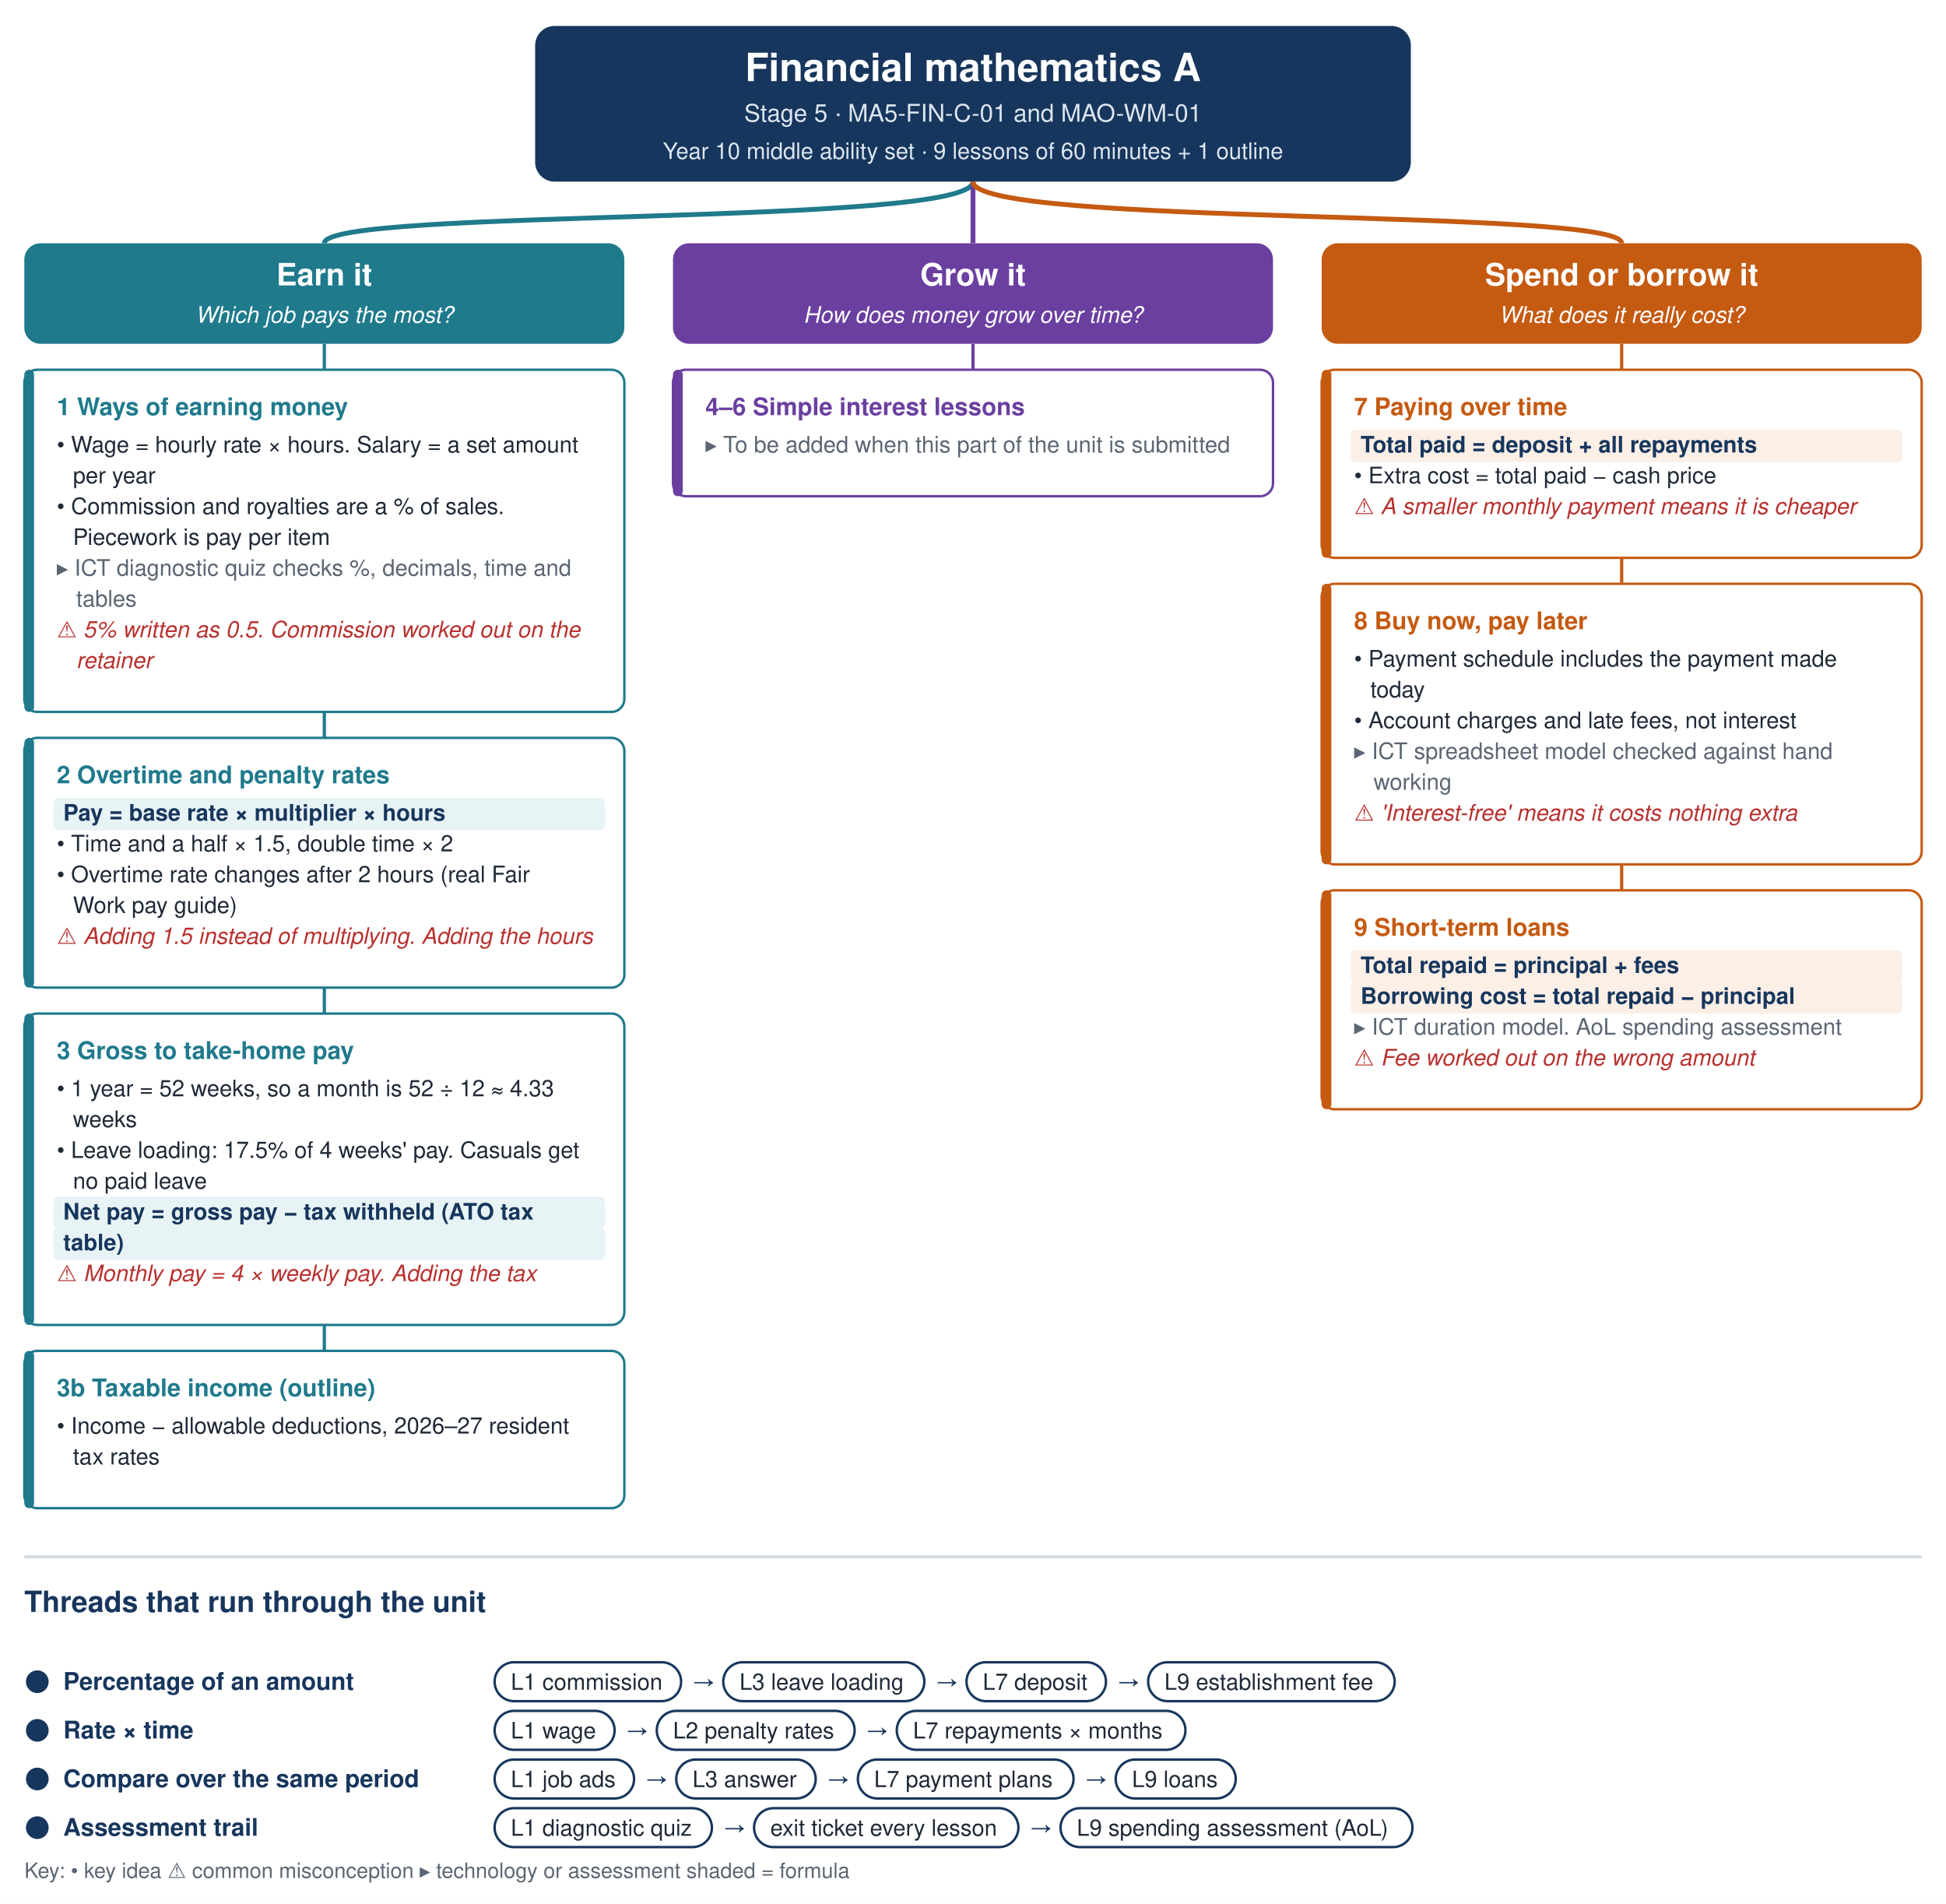
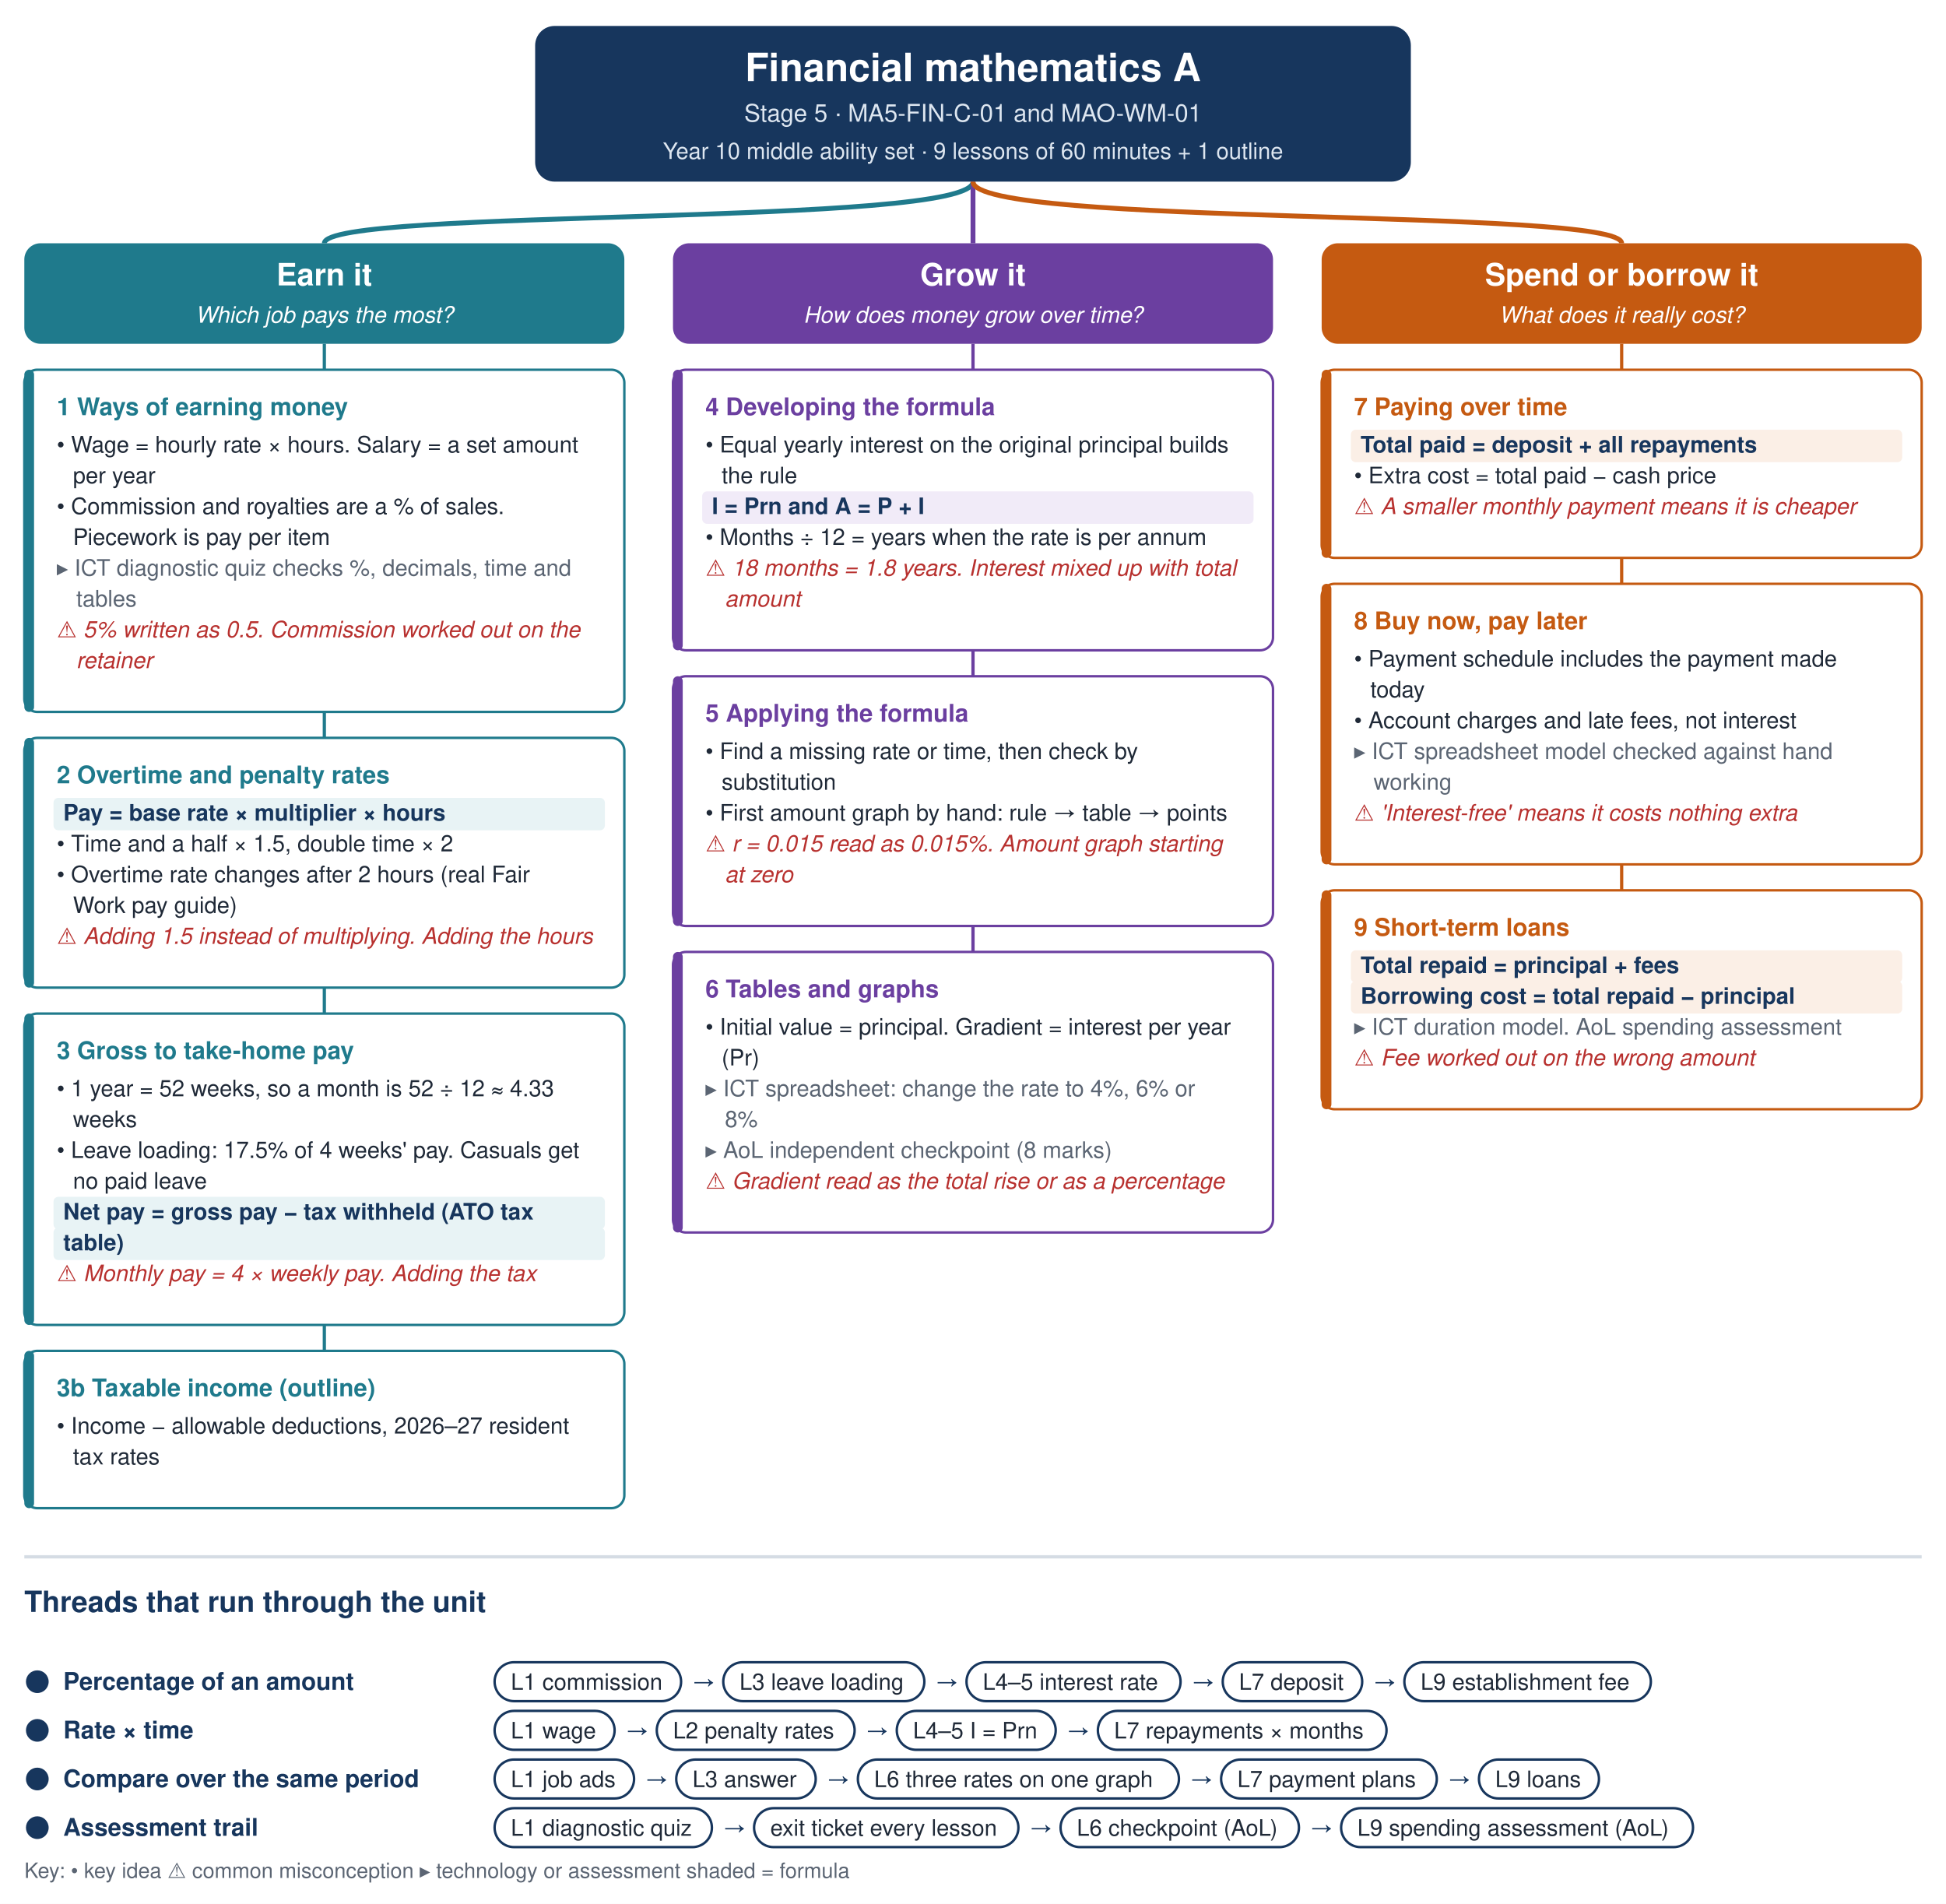
<svg xmlns="http://www.w3.org/2000/svg" viewBox="0 0 1200 1174" width="1200" height="1174" role="img" aria-label="Mind map of the unit">
  <rect width="1200" height="1174" fill="#fff" />
  <rect x="330.0" y="16" width="540" height="96" rx="12" fill="#17365D" />
  <text x="600" y="50" font-family="Helvetica, Arial, sans-serif" font-size="24" fill="#fff" font-weight="bold" font-style="normal" text-anchor="middle">Financial mathematics A</text>
  <text x="600" y="75" font-family="Helvetica, Arial, sans-serif" font-size="15" fill="#DDE6F0" font-weight="normal" font-style="normal" text-anchor="middle">Stage 5 · MA5-FIN-C-01 and MAO-WM-01</text>
  <text x="600" y="98" font-family="Helvetica, Arial, sans-serif" font-size="14" fill="#DDE6F0" font-weight="normal" font-style="normal" text-anchor="middle">Year 10 middle ability set · 9 lessons of 60 minutes + 1 outline</text>
  <path d="M600.0 112 C600.0 140 200.0 128 200.0 150" fill="none" stroke="#1F7A8C" stroke-width="3" />
  <rect x="15" y="150" width="370" height="62" rx="10" fill="#1F7A8C" />
  <text x="200" y="176" font-family="Helvetica, Arial, sans-serif" font-size="19" fill="#fff" font-weight="bold" font-style="normal" text-anchor="middle">Earn it</text>
  <text x="200" y="199" font-family="Helvetica, Arial, sans-serif" font-size="14" fill="#fff" font-weight="normal" font-style="italic" text-anchor="middle">Which job pays the most?</text>
  <line x1="200.0" y1="212" x2="200.0" y2="228" stroke="#1F7A8C" stroke-width="2" />
  <rect x="15" y="228" width="370" height="211" rx="8" fill="#fff" stroke="#1F7A8C" stroke-width="1.5" />
  <rect x="15" y="228" width="6" height="211" rx="3" fill="#1F7A8C" />
  <text x="35" y="256" font-family="Helvetica, Arial, sans-serif" font-size="15" fill="#1F7A8C" font-weight="bold" font-style="normal" text-anchor="start">1 Ways of earning money</text>
  <text x="35" y="279" font-family="Helvetica, Arial, sans-serif" font-size="14" fill="#1F2937" font-weight="normal" font-style="normal" text-anchor="start">• Wage = hourly rate × hours. Salary = a set amount</text>
  <text x="45" y="298" font-family="Helvetica, Arial, sans-serif" font-size="14" fill="#1F2937" font-weight="normal" font-style="normal" text-anchor="start">per year</text>
  <text x="35" y="317" font-family="Helvetica, Arial, sans-serif" font-size="14" fill="#1F2937" font-weight="normal" font-style="normal" text-anchor="start">• Commission and royalties are a % of sales.</text>
  <text x="45" y="336" font-family="Helvetica, Arial, sans-serif" font-size="14" fill="#1F2937" font-weight="normal" font-style="normal" text-anchor="start">Piecework is pay per item</text>
  <text x="35" y="355" font-family="Helvetica, Arial, sans-serif" font-size="14" fill="#5B6573" font-weight="normal" font-style="normal" text-anchor="start">▸ ICT diagnostic quiz checks %, decimals, time and</text>
  <text x="47" y="374" font-family="Helvetica, Arial, sans-serif" font-size="14" fill="#5B6573" font-weight="normal" font-style="normal" text-anchor="start">tables</text>
  <text x="35" y="393" font-family="Helvetica, Arial, sans-serif" font-size="14" fill="#B8312F" font-weight="normal" font-style="italic" text-anchor="start">⚠ 5% written as 0.5. Commission worked out on the</text>
  <text x="47" y="412" font-family="Helvetica, Arial, sans-serif" font-size="14" fill="#B8312F" font-weight="normal" font-style="italic" text-anchor="start">retainer</text>
  <line x1="200.0" y1="439" x2="200.0" y2="455" stroke="#1F7A8C" stroke-width="2" />
  <rect x="15" y="455" width="370" height="154" rx="8" fill="#fff" stroke="#1F7A8C" stroke-width="1.5" />
  <rect x="15" y="455" width="6" height="154" rx="3" fill="#1F7A8C" />
  <text x="35" y="483" font-family="Helvetica, Arial, sans-serif" font-size="15" fill="#1F7A8C" font-weight="bold" font-style="normal" text-anchor="start">2 Overtime and penalty rates</text>
  <rect x="33" y="492" width="340" height="20" rx="3" fill="#E8F3F5" />
  <text x="39" y="506" font-family="Helvetica, Arial, sans-serif" font-size="14" fill="#17365D" font-weight="bold" font-style="normal" text-anchor="start">Pay = base rate × multiplier × hours</text>
  <text x="35" y="525" font-family="Helvetica, Arial, sans-serif" font-size="14" fill="#1F2937" font-weight="normal" font-style="normal" text-anchor="start">• Time and a half × 1.5, double time × 2</text>
  <text x="35" y="544" font-family="Helvetica, Arial, sans-serif" font-size="14" fill="#1F2937" font-weight="normal" font-style="normal" text-anchor="start">• Overtime rate changes after 2 hours (real Fair</text>
  <text x="45" y="563" font-family="Helvetica, Arial, sans-serif" font-size="14" fill="#1F2937" font-weight="normal" font-style="normal" text-anchor="start">Work pay guide)</text>
  <text x="35" y="582" font-family="Helvetica, Arial, sans-serif" font-size="14" fill="#B8312F" font-weight="normal" font-style="italic" text-anchor="start">⚠ Adding 1.5 instead of multiplying. Adding the hours</text>
  <line x1="200.0" y1="609" x2="200.0" y2="625" stroke="#1F7A8C" stroke-width="2" />
  <rect x="15" y="625" width="370" height="192" rx="8" fill="#fff" stroke="#1F7A8C" stroke-width="1.5" />
  <rect x="15" y="625" width="6" height="192" rx="3" fill="#1F7A8C" />
  <text x="35" y="653" font-family="Helvetica, Arial, sans-serif" font-size="15" fill="#1F7A8C" font-weight="bold" font-style="normal" text-anchor="start">3 Gross to take-home pay</text>
  <text x="35" y="676" font-family="Helvetica, Arial, sans-serif" font-size="14" fill="#1F2937" font-weight="normal" font-style="normal" text-anchor="start">• 1 year = 52 weeks, so a month is 52 ÷ 12 ≈ 4.33</text>
  <text x="45" y="695" font-family="Helvetica, Arial, sans-serif" font-size="14" fill="#1F2937" font-weight="normal" font-style="normal" text-anchor="start">weeks</text>
  <text x="35" y="714" font-family="Helvetica, Arial, sans-serif" font-size="14" fill="#1F2937" font-weight="normal" font-style="normal" text-anchor="start">• Leave loading: 17.5% of 4 weeks' pay. Casuals get</text>
  <text x="45" y="733" font-family="Helvetica, Arial, sans-serif" font-size="14" fill="#1F2937" font-weight="normal" font-style="normal" text-anchor="start">no paid leave</text>
  <rect x="33" y="738" width="340" height="20" rx="3" fill="#E8F3F5" />
  <text x="39" y="752" font-family="Helvetica, Arial, sans-serif" font-size="14" fill="#17365D" font-weight="bold" font-style="normal" text-anchor="start">Net pay = gross pay − tax withheld (ATO tax</text>
  <rect x="33" y="757" width="340" height="20" rx="3" fill="#E8F3F5" />
  <text x="39" y="771" font-family="Helvetica, Arial, sans-serif" font-size="14" fill="#17365D" font-weight="bold" font-style="normal" text-anchor="start">table)</text>
  <text x="35" y="790" font-family="Helvetica, Arial, sans-serif" font-size="14" fill="#B8312F" font-weight="normal" font-style="italic" text-anchor="start">⚠ Monthly pay = 4 × weekly pay. Adding the tax</text>
  <line x1="200.0" y1="817" x2="200.0" y2="833" stroke="#1F7A8C" stroke-width="2" />
  <rect x="15" y="833" width="370" height="97" rx="8" fill="#fff" stroke="#1F7A8C" stroke-width="1.5" />
  <rect x="15" y="833" width="6" height="97" rx="3" fill="#1F7A8C" />
  <text x="35" y="861" font-family="Helvetica, Arial, sans-serif" font-size="15" fill="#1F7A8C" font-weight="bold" font-style="normal" text-anchor="start">3b Taxable income (outline)</text>
  <text x="35" y="884" font-family="Helvetica, Arial, sans-serif" font-size="14" fill="#1F2937" font-weight="normal" font-style="normal" text-anchor="start">• Income − allowable deductions, 2026–27 resident</text>
  <text x="45" y="903" font-family="Helvetica, Arial, sans-serif" font-size="14" fill="#1F2937" font-weight="normal" font-style="normal" text-anchor="start">tax rates</text>
  <path d="M600.0 112 C600.0 140 600.0 128 600.0 150" fill="none" stroke="#6B3FA0" stroke-width="3" />
  <rect x="415" y="150" width="370" height="62" rx="10" fill="#6B3FA0" />
  <text x="600" y="176" font-family="Helvetica, Arial, sans-serif" font-size="19" fill="#fff" font-weight="bold" font-style="normal" text-anchor="middle">Grow it</text>
  <text x="600" y="199" font-family="Helvetica, Arial, sans-serif" font-size="14" fill="#fff" font-weight="normal" font-style="italic" text-anchor="middle">How does money grow over time?</text>
  <line x1="600.0" y1="212" x2="600.0" y2="228" stroke="#6B3FA0" stroke-width="2" />
-   <rect x="415" y="228" width="370" height="78" rx="8" fill="#fff" stroke="#6B3FA0" stroke-width="1.5" />
-   <rect x="415" y="228" width="6" height="78" rx="3" fill="#6B3FA0" />
-   <text x="435" y="256" font-family="Helvetica, Arial, sans-serif" font-size="15" fill="#6B3FA0" font-weight="bold" font-style="normal" text-anchor="start">4–6 Simple interest lessons</text>
-   <text x="435" y="279" font-family="Helvetica, Arial, sans-serif" font-size="14" fill="#5B6573" font-weight="normal" font-style="normal" text-anchor="start">▸ To be added when this part of the unit is submitted</text>
+   <rect x="415" y="228" width="370" height="173" rx="8" fill="#fff" stroke="#6B3FA0" stroke-width="1.5" />
+   <rect x="415" y="228" width="6" height="173" rx="3" fill="#6B3FA0" />
+   <text x="435" y="256" font-family="Helvetica, Arial, sans-serif" font-size="15" fill="#6B3FA0" font-weight="bold" font-style="normal" text-anchor="start">4 Developing the formula</text>
+   <text x="435" y="279" font-family="Helvetica, Arial, sans-serif" font-size="14" fill="#1F2937" font-weight="normal" font-style="normal" text-anchor="start">• Equal yearly interest on the original principal builds</text>
+   <text x="445" y="298" font-family="Helvetica, Arial, sans-serif" font-size="14" fill="#1F2937" font-weight="normal" font-style="normal" text-anchor="start">the rule</text>
+   <rect x="433" y="303" width="340" height="20" rx="3" fill="#F1EBF8" />
+   <text x="439" y="317" font-family="Helvetica, Arial, sans-serif" font-size="14" fill="#17365D" font-weight="bold" font-style="normal" text-anchor="start">I = Prn and A = P + I</text>
+   <text x="435" y="336" font-family="Helvetica, Arial, sans-serif" font-size="14" fill="#1F2937" font-weight="normal" font-style="normal" text-anchor="start">• Months ÷ 12 = years when the rate is per annum</text>
+   <text x="435" y="355" font-family="Helvetica, Arial, sans-serif" font-size="14" fill="#B8312F" font-weight="normal" font-style="italic" text-anchor="start">⚠ 18 months = 1.8 years. Interest mixed up with total</text>
+   <text x="447" y="374" font-family="Helvetica, Arial, sans-serif" font-size="14" fill="#B8312F" font-weight="normal" font-style="italic" text-anchor="start">amount</text>
+   <line x1="600.0" y1="401" x2="600.0" y2="417" stroke="#6B3FA0" stroke-width="2" />
+   <rect x="415" y="417" width="370" height="154" rx="8" fill="#fff" stroke="#6B3FA0" stroke-width="1.5" />
+   <rect x="415" y="417" width="6" height="154" rx="3" fill="#6B3FA0" />
+   <text x="435" y="445" font-family="Helvetica, Arial, sans-serif" font-size="15" fill="#6B3FA0" font-weight="bold" font-style="normal" text-anchor="start">5 Applying the formula</text>
+   <text x="435" y="468" font-family="Helvetica, Arial, sans-serif" font-size="14" fill="#1F2937" font-weight="normal" font-style="normal" text-anchor="start">• Find a missing rate or time, then check by</text>
+   <text x="445" y="487" font-family="Helvetica, Arial, sans-serif" font-size="14" fill="#1F2937" font-weight="normal" font-style="normal" text-anchor="start">substitution</text>
+   <text x="435" y="506" font-family="Helvetica, Arial, sans-serif" font-size="14" fill="#1F2937" font-weight="normal" font-style="normal" text-anchor="start">• First amount graph by hand: rule → table → points</text>
+   <text x="435" y="525" font-family="Helvetica, Arial, sans-serif" font-size="14" fill="#B8312F" font-weight="normal" font-style="italic" text-anchor="start">⚠ r = 0.015 read as 0.015%. Amount graph starting</text>
+   <text x="447" y="544" font-family="Helvetica, Arial, sans-serif" font-size="14" fill="#B8312F" font-weight="normal" font-style="italic" text-anchor="start">at zero</text>
+   <line x1="600.0" y1="571" x2="600.0" y2="587" stroke="#6B3FA0" stroke-width="2" />
+   <rect x="415" y="587" width="370" height="173" rx="8" fill="#fff" stroke="#6B3FA0" stroke-width="1.5" />
+   <rect x="415" y="587" width="6" height="173" rx="3" fill="#6B3FA0" />
+   <text x="435" y="615" font-family="Helvetica, Arial, sans-serif" font-size="15" fill="#6B3FA0" font-weight="bold" font-style="normal" text-anchor="start">6 Tables and graphs</text>
+   <text x="435" y="638" font-family="Helvetica, Arial, sans-serif" font-size="14" fill="#1F2937" font-weight="normal" font-style="normal" text-anchor="start">• Initial value = principal. Gradient = interest per year</text>
+   <text x="445" y="657" font-family="Helvetica, Arial, sans-serif" font-size="14" fill="#1F2937" font-weight="normal" font-style="normal" text-anchor="start">(Pr)</text>
+   <text x="435" y="676" font-family="Helvetica, Arial, sans-serif" font-size="14" fill="#5B6573" font-weight="normal" font-style="normal" text-anchor="start">▸ ICT spreadsheet: change the rate to 4%, 6% or</text>
+   <text x="447" y="695" font-family="Helvetica, Arial, sans-serif" font-size="14" fill="#5B6573" font-weight="normal" font-style="normal" text-anchor="start">8%</text>
+   <text x="435" y="714" font-family="Helvetica, Arial, sans-serif" font-size="14" fill="#5B6573" font-weight="normal" font-style="normal" text-anchor="start">▸ AoL independent checkpoint (8 marks)</text>
+   <text x="435" y="733" font-family="Helvetica, Arial, sans-serif" font-size="14" fill="#B8312F" font-weight="normal" font-style="italic" text-anchor="start">⚠ Gradient read as the total rise or as a percentage</text>
  <path d="M600.0 112 C600.0 140 1000.0 128 1000.0 150" fill="none" stroke="#C55A11" stroke-width="3" />
  <rect x="815" y="150" width="370" height="62" rx="10" fill="#C55A11" />
  <text x="1000" y="176" font-family="Helvetica, Arial, sans-serif" font-size="19" fill="#fff" font-weight="bold" font-style="normal" text-anchor="middle">Spend or borrow it</text>
  <text x="1000" y="199" font-family="Helvetica, Arial, sans-serif" font-size="14" fill="#fff" font-weight="normal" font-style="italic" text-anchor="middle">What does it really cost?</text>
  <line x1="1000.0" y1="212" x2="1000.0" y2="228" stroke="#C55A11" stroke-width="2" />
  <rect x="815" y="228" width="370" height="116" rx="8" fill="#fff" stroke="#C55A11" stroke-width="1.5" />
  <rect x="815" y="228" width="6" height="116" rx="3" fill="#C55A11" />
  <text x="835" y="256" font-family="Helvetica, Arial, sans-serif" font-size="15" fill="#C55A11" font-weight="bold" font-style="normal" text-anchor="start">7 Paying over time</text>
  <rect x="833" y="265" width="340" height="20" rx="3" fill="#FBEFE6" />
  <text x="839" y="279" font-family="Helvetica, Arial, sans-serif" font-size="14" fill="#17365D" font-weight="bold" font-style="normal" text-anchor="start">Total paid = deposit + all repayments</text>
  <text x="835" y="298" font-family="Helvetica, Arial, sans-serif" font-size="14" fill="#1F2937" font-weight="normal" font-style="normal" text-anchor="start">• Extra cost = total paid − cash price</text>
  <text x="835" y="317" font-family="Helvetica, Arial, sans-serif" font-size="14" fill="#B8312F" font-weight="normal" font-style="italic" text-anchor="start">⚠ A smaller monthly payment means it is cheaper</text>
  <line x1="1000.0" y1="344" x2="1000.0" y2="360" stroke="#C55A11" stroke-width="2" />
  <rect x="815" y="360" width="370" height="173" rx="8" fill="#fff" stroke="#C55A11" stroke-width="1.5" />
  <rect x="815" y="360" width="6" height="173" rx="3" fill="#C55A11" />
  <text x="835" y="388" font-family="Helvetica, Arial, sans-serif" font-size="15" fill="#C55A11" font-weight="bold" font-style="normal" text-anchor="start">8 Buy now, pay later</text>
  <text x="835" y="411" font-family="Helvetica, Arial, sans-serif" font-size="14" fill="#1F2937" font-weight="normal" font-style="normal" text-anchor="start">• Payment schedule includes the payment made</text>
  <text x="845" y="430" font-family="Helvetica, Arial, sans-serif" font-size="14" fill="#1F2937" font-weight="normal" font-style="normal" text-anchor="start">today</text>
  <text x="835" y="449" font-family="Helvetica, Arial, sans-serif" font-size="14" fill="#1F2937" font-weight="normal" font-style="normal" text-anchor="start">• Account charges and late fees, not interest</text>
  <text x="835" y="468" font-family="Helvetica, Arial, sans-serif" font-size="14" fill="#5B6573" font-weight="normal" font-style="normal" text-anchor="start">▸ ICT spreadsheet model checked against hand</text>
  <text x="847" y="487" font-family="Helvetica, Arial, sans-serif" font-size="14" fill="#5B6573" font-weight="normal" font-style="normal" text-anchor="start">working</text>
  <text x="835" y="506" font-family="Helvetica, Arial, sans-serif" font-size="14" fill="#B8312F" font-weight="normal" font-style="italic" text-anchor="start">⚠ 'Interest-free' means it costs nothing extra</text>
  <line x1="1000.0" y1="533" x2="1000.0" y2="549" stroke="#C55A11" stroke-width="2" />
  <rect x="815" y="549" width="370" height="135" rx="8" fill="#fff" stroke="#C55A11" stroke-width="1.5" />
  <rect x="815" y="549" width="6" height="135" rx="3" fill="#C55A11" />
  <text x="835" y="577" font-family="Helvetica, Arial, sans-serif" font-size="15" fill="#C55A11" font-weight="bold" font-style="normal" text-anchor="start">9 Short-term loans</text>
  <rect x="833" y="586" width="340" height="20" rx="3" fill="#FBEFE6" />
  <text x="839" y="600" font-family="Helvetica, Arial, sans-serif" font-size="14" fill="#17365D" font-weight="bold" font-style="normal" text-anchor="start">Total repaid = principal + fees</text>
  <rect x="833" y="605" width="340" height="20" rx="3" fill="#FBEFE6" />
  <text x="839" y="619" font-family="Helvetica, Arial, sans-serif" font-size="14" fill="#17365D" font-weight="bold" font-style="normal" text-anchor="start">Borrowing cost = total repaid − principal</text>
  <text x="835" y="638" font-family="Helvetica, Arial, sans-serif" font-size="14" fill="#5B6573" font-weight="normal" font-style="normal" text-anchor="start">▸ ICT duration model. AoL spending assessment</text>
  <text x="835" y="657" font-family="Helvetica, Arial, sans-serif" font-size="14" fill="#B8312F" font-weight="normal" font-style="italic" text-anchor="start">⚠ Fee worked out on the wrong amount</text>
  <line x1="15" y1="960" x2="1185" y2="960" stroke="#D5DCE4" stroke-width="2" />
  <text x="15" y="994" font-family="Helvetica, Arial, sans-serif" font-size="18" fill="#17365D" font-weight="bold" font-style="normal" text-anchor="start">Threads that run through the unit</text>
  <circle cx="23" cy="1037" r="7" fill="#17365D" />
  <text x="39" y="1042" font-family="Helvetica, Arial, sans-serif" font-size="15" fill="#17365D" font-weight="bold" font-style="normal" text-anchor="start">Percentage of an amount</text>
  <rect x="305" y="1025" width="115" height="24" rx="12" fill="#fff" stroke="#17365D" stroke-width="1.5" />
  <text x="315" y="1042" font-family="Helvetica, Arial, sans-serif" font-size="14" fill="#1F2937" font-weight="normal" font-style="normal" text-anchor="start">L1 commission</text>
  <text x="427" y="1042" font-family="Helvetica, Arial, sans-serif" font-size="14" fill="#17365D" font-weight="bold" font-style="normal" text-anchor="start">→</text>
  <rect x="446" y="1025" width="124" height="24" rx="12" fill="#fff" stroke="#17365D" stroke-width="1.5" />
  <text x="456" y="1042" font-family="Helvetica, Arial, sans-serif" font-size="14" fill="#1F2937" font-weight="normal" font-style="normal" text-anchor="start">L3 leave loading</text>
  <text x="577" y="1042" font-family="Helvetica, Arial, sans-serif" font-size="14" fill="#17365D" font-weight="bold" font-style="normal" text-anchor="start">→</text>
-   <rect x="596" y="1025" width="86" height="24" rx="12" fill="#fff" stroke="#17365D" stroke-width="1.5" />
-   <text x="606" y="1042" font-family="Helvetica, Arial, sans-serif" font-size="14" fill="#1F2937" font-weight="normal" font-style="normal" text-anchor="start">L7 deposit</text>
-   <text x="689" y="1042" font-family="Helvetica, Arial, sans-serif" font-size="14" fill="#17365D" font-weight="bold" font-style="normal" text-anchor="start">→</text>
-   <rect x="708" y="1025" width="152" height="24" rx="12" fill="#fff" stroke="#17365D" stroke-width="1.5" />
-   <text x="718" y="1042" font-family="Helvetica, Arial, sans-serif" font-size="14" fill="#1F2937" font-weight="normal" font-style="normal" text-anchor="start">L9 establishment fee</text>
+   <rect x="596" y="1025" width="132" height="24" rx="12" fill="#fff" stroke="#17365D" stroke-width="1.5" />
+   <text x="606" y="1042" font-family="Helvetica, Arial, sans-serif" font-size="14" fill="#1F2937" font-weight="normal" font-style="normal" text-anchor="start">L4–5 interest rate</text>
+   <text x="735" y="1042" font-family="Helvetica, Arial, sans-serif" font-size="14" fill="#17365D" font-weight="bold" font-style="normal" text-anchor="start">→</text>
+   <rect x="754" y="1025" width="86" height="24" rx="12" fill="#fff" stroke="#17365D" stroke-width="1.5" />
+   <text x="764" y="1042" font-family="Helvetica, Arial, sans-serif" font-size="14" fill="#1F2937" font-weight="normal" font-style="normal" text-anchor="start">L7 deposit</text>
+   <text x="847" y="1042" font-family="Helvetica, Arial, sans-serif" font-size="14" fill="#17365D" font-weight="bold" font-style="normal" text-anchor="start">→</text>
+   <rect x="866" y="1025" width="152" height="24" rx="12" fill="#fff" stroke="#17365D" stroke-width="1.5" />
+   <text x="876" y="1042" font-family="Helvetica, Arial, sans-serif" font-size="14" fill="#1F2937" font-weight="normal" font-style="normal" text-anchor="start">L9 establishment fee</text>
  <circle cx="23" cy="1067" r="7" fill="#17365D" />
  <text x="39" y="1072" font-family="Helvetica, Arial, sans-serif" font-size="15" fill="#17365D" font-weight="bold" font-style="normal" text-anchor="start">Rate × time</text>
  <rect x="305" y="1055" width="74" height="24" rx="12" fill="#fff" stroke="#17365D" stroke-width="1.5" />
  <text x="315" y="1072" font-family="Helvetica, Arial, sans-serif" font-size="14" fill="#1F2937" font-weight="normal" font-style="normal" text-anchor="start">L1 wage</text>
  <text x="386" y="1072" font-family="Helvetica, Arial, sans-serif" font-size="14" fill="#17365D" font-weight="bold" font-style="normal" text-anchor="start">→</text>
  <rect x="405" y="1055" width="122" height="24" rx="12" fill="#fff" stroke="#17365D" stroke-width="1.5" />
  <text x="415" y="1072" font-family="Helvetica, Arial, sans-serif" font-size="14" fill="#1F2937" font-weight="normal" font-style="normal" text-anchor="start">L2 penalty rates</text>
  <text x="534" y="1072" font-family="Helvetica, Arial, sans-serif" font-size="14" fill="#17365D" font-weight="bold" font-style="normal" text-anchor="start">→</text>
-   <rect x="553" y="1055" width="178" height="24" rx="12" fill="#fff" stroke="#17365D" stroke-width="1.5" />
-   <text x="563" y="1072" font-family="Helvetica, Arial, sans-serif" font-size="14" fill="#1F2937" font-weight="normal" font-style="normal" text-anchor="start">L7 repayments × months</text>
+   <rect x="553" y="1055" width="98" height="24" rx="12" fill="#fff" stroke="#17365D" stroke-width="1.5" />
+   <text x="563" y="1072" font-family="Helvetica, Arial, sans-serif" font-size="14" fill="#1F2937" font-weight="normal" font-style="normal" text-anchor="start">L4–5 I = Prn</text>
+   <text x="658" y="1072" font-family="Helvetica, Arial, sans-serif" font-size="14" fill="#17365D" font-weight="bold" font-style="normal" text-anchor="start">→</text>
+   <rect x="677" y="1055" width="178" height="24" rx="12" fill="#fff" stroke="#17365D" stroke-width="1.5" />
+   <text x="687" y="1072" font-family="Helvetica, Arial, sans-serif" font-size="14" fill="#1F2937" font-weight="normal" font-style="normal" text-anchor="start">L7 repayments × months</text>
  <circle cx="23" cy="1097" r="7" fill="#17365D" />
  <text x="39" y="1102" font-family="Helvetica, Arial, sans-serif" font-size="15" fill="#17365D" font-weight="bold" font-style="normal" text-anchor="start">Compare over the same period</text>
  <rect x="305" y="1085" width="86" height="24" rx="12" fill="#fff" stroke="#17365D" stroke-width="1.5" />
  <text x="315" y="1102" font-family="Helvetica, Arial, sans-serif" font-size="14" fill="#1F2937" font-weight="normal" font-style="normal" text-anchor="start">L1 job ads</text>
  <text x="398" y="1102" font-family="Helvetica, Arial, sans-serif" font-size="14" fill="#17365D" font-weight="bold" font-style="normal" text-anchor="start">→</text>
  <rect x="417" y="1085" width="86" height="24" rx="12" fill="#fff" stroke="#17365D" stroke-width="1.5" />
  <text x="427" y="1102" font-family="Helvetica, Arial, sans-serif" font-size="14" fill="#1F2937" font-weight="normal" font-style="normal" text-anchor="start">L3 answer</text>
  <text x="510" y="1102" font-family="Helvetica, Arial, sans-serif" font-size="14" fill="#17365D" font-weight="bold" font-style="normal" text-anchor="start">→</text>
-   <rect x="529" y="1085" width="133" height="24" rx="12" fill="#fff" stroke="#17365D" stroke-width="1.5" />
-   <text x="539" y="1102" font-family="Helvetica, Arial, sans-serif" font-size="14" fill="#1F2937" font-weight="normal" font-style="normal" text-anchor="start">L7 payment plans</text>
-   <text x="669" y="1102" font-family="Helvetica, Arial, sans-serif" font-size="14" fill="#17365D" font-weight="bold" font-style="normal" text-anchor="start">→</text>
-   <rect x="688" y="1085" width="74" height="24" rx="12" fill="#fff" stroke="#17365D" stroke-width="1.5" />
-   <text x="698" y="1102" font-family="Helvetica, Arial, sans-serif" font-size="14" fill="#1F2937" font-weight="normal" font-style="normal" text-anchor="start">L9 loans</text>
+   <rect x="529" y="1085" width="198" height="24" rx="12" fill="#fff" stroke="#17365D" stroke-width="1.5" />
+   <text x="539" y="1102" font-family="Helvetica, Arial, sans-serif" font-size="14" fill="#1F2937" font-weight="normal" font-style="normal" text-anchor="start">L6 three rates on one graph</text>
+   <text x="734" y="1102" font-family="Helvetica, Arial, sans-serif" font-size="14" fill="#17365D" font-weight="bold" font-style="normal" text-anchor="start">→</text>
+   <rect x="753" y="1085" width="133" height="24" rx="12" fill="#fff" stroke="#17365D" stroke-width="1.5" />
+   <text x="763" y="1102" font-family="Helvetica, Arial, sans-serif" font-size="14" fill="#1F2937" font-weight="normal" font-style="normal" text-anchor="start">L7 payment plans</text>
+   <text x="893" y="1102" font-family="Helvetica, Arial, sans-serif" font-size="14" fill="#17365D" font-weight="bold" font-style="normal" text-anchor="start">→</text>
+   <rect x="912" y="1085" width="74" height="24" rx="12" fill="#fff" stroke="#17365D" stroke-width="1.5" />
+   <text x="922" y="1102" font-family="Helvetica, Arial, sans-serif" font-size="14" fill="#1F2937" font-weight="normal" font-style="normal" text-anchor="start">L9 loans</text>
  <circle cx="23" cy="1127" r="7" fill="#17365D" />
  <text x="39" y="1132" font-family="Helvetica, Arial, sans-serif" font-size="15" fill="#17365D" font-weight="bold" font-style="normal" text-anchor="start">Assessment trail</text>
  <rect x="305" y="1115" width="134" height="24" rx="12" fill="#fff" stroke="#17365D" stroke-width="1.5" />
  <text x="315" y="1132" font-family="Helvetica, Arial, sans-serif" font-size="14" fill="#1F2937" font-weight="normal" font-style="normal" text-anchor="start">L1 diagnostic quiz</text>
  <text x="446" y="1132" font-family="Helvetica, Arial, sans-serif" font-size="14" fill="#17365D" font-weight="bold" font-style="normal" text-anchor="start">→</text>
  <rect x="465" y="1115" width="163" height="24" rx="12" fill="#fff" stroke="#17365D" stroke-width="1.5" />
  <text x="475" y="1132" font-family="Helvetica, Arial, sans-serif" font-size="14" fill="#1F2937" font-weight="normal" font-style="normal" text-anchor="start">exit ticket every lesson</text>
  <text x="635" y="1132" font-family="Helvetica, Arial, sans-serif" font-size="14" fill="#17365D" font-weight="bold" font-style="normal" text-anchor="start">→</text>
-   <rect x="654" y="1115" width="217" height="24" rx="12" fill="#fff" stroke="#17365D" stroke-width="1.5" />
-   <text x="664" y="1132" font-family="Helvetica, Arial, sans-serif" font-size="14" fill="#1F2937" font-weight="normal" font-style="normal" text-anchor="start">L9 spending assessment (AoL)</text>
+   <rect x="654" y="1115" width="147" height="24" rx="12" fill="#fff" stroke="#17365D" stroke-width="1.5" />
+   <text x="664" y="1132" font-family="Helvetica, Arial, sans-serif" font-size="14" fill="#1F2937" font-weight="normal" font-style="normal" text-anchor="start">L6 checkpoint (AoL)</text>
+   <text x="808" y="1132" font-family="Helvetica, Arial, sans-serif" font-size="14" fill="#17365D" font-weight="bold" font-style="normal" text-anchor="start">→</text>
+   <rect x="827" y="1115" width="217" height="24" rx="12" fill="#fff" stroke="#17365D" stroke-width="1.5" />
+   <text x="837" y="1132" font-family="Helvetica, Arial, sans-serif" font-size="14" fill="#1F2937" font-weight="normal" font-style="normal" text-anchor="start">L9 spending assessment (AoL)</text>
  <text x="15" y="1158" font-family="Helvetica, Arial, sans-serif" font-size="13" fill="#5B6573" font-weight="normal" font-style="normal" text-anchor="start">Key:  • key idea   ⚠ common misconception   ▸ technology or assessment   shaded = formula</text>
</svg>
